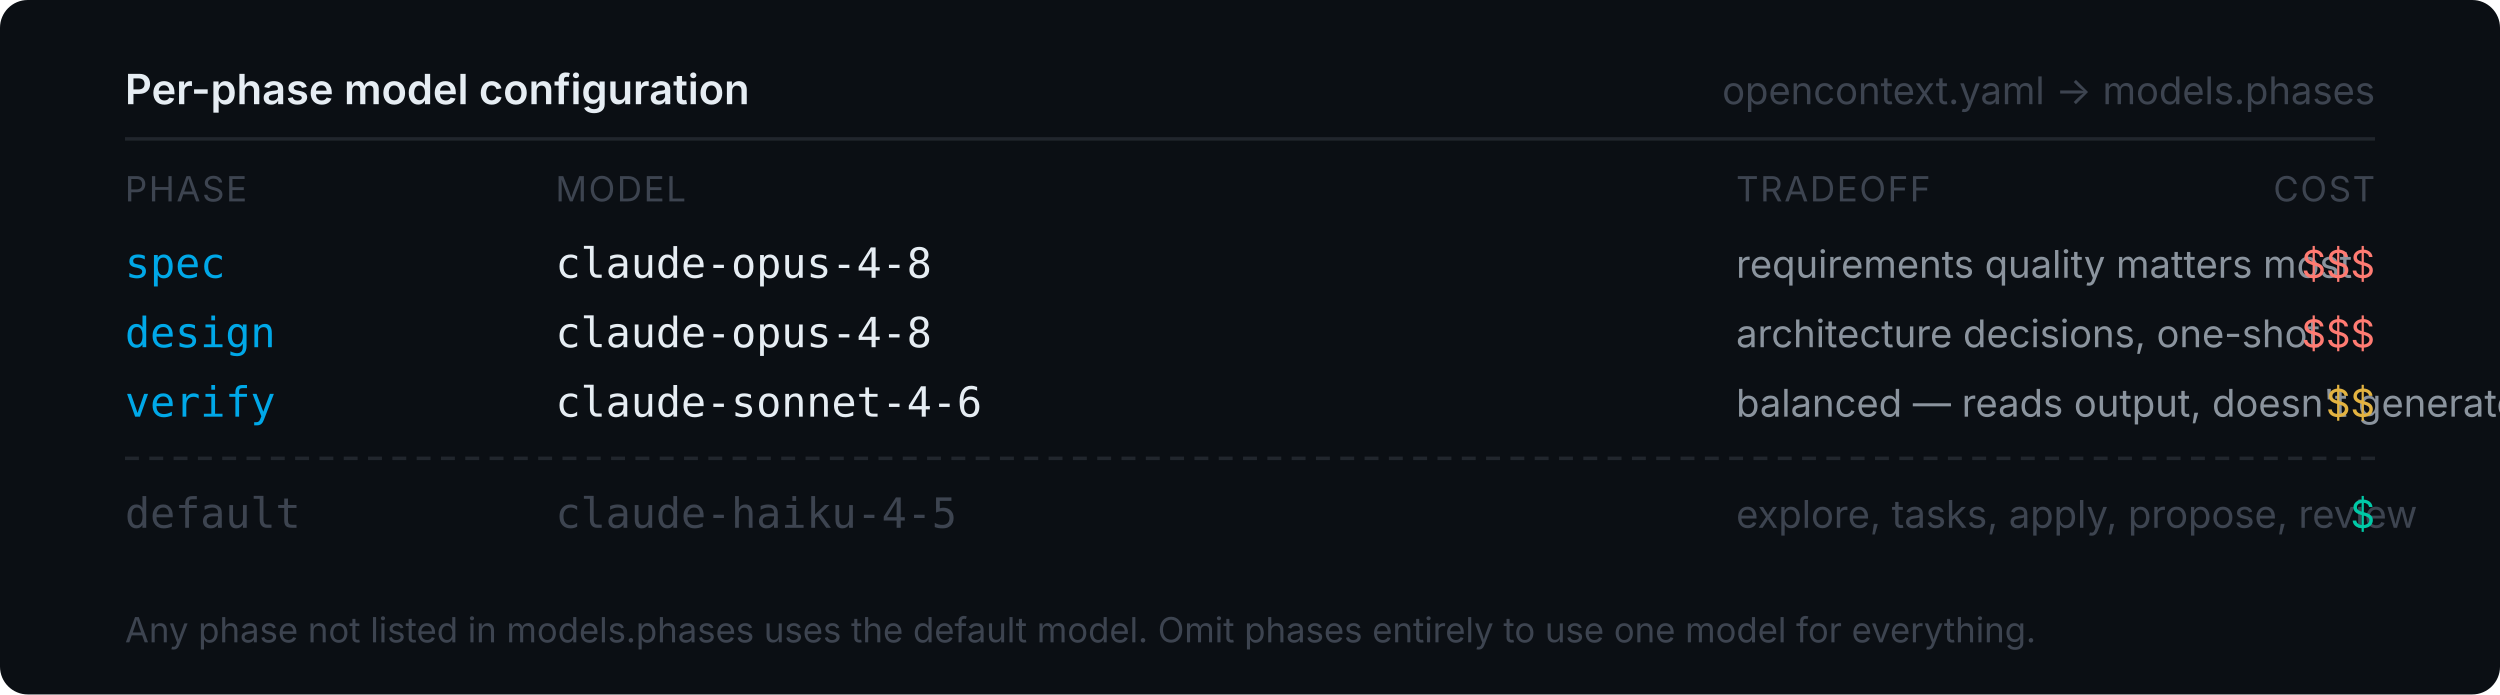
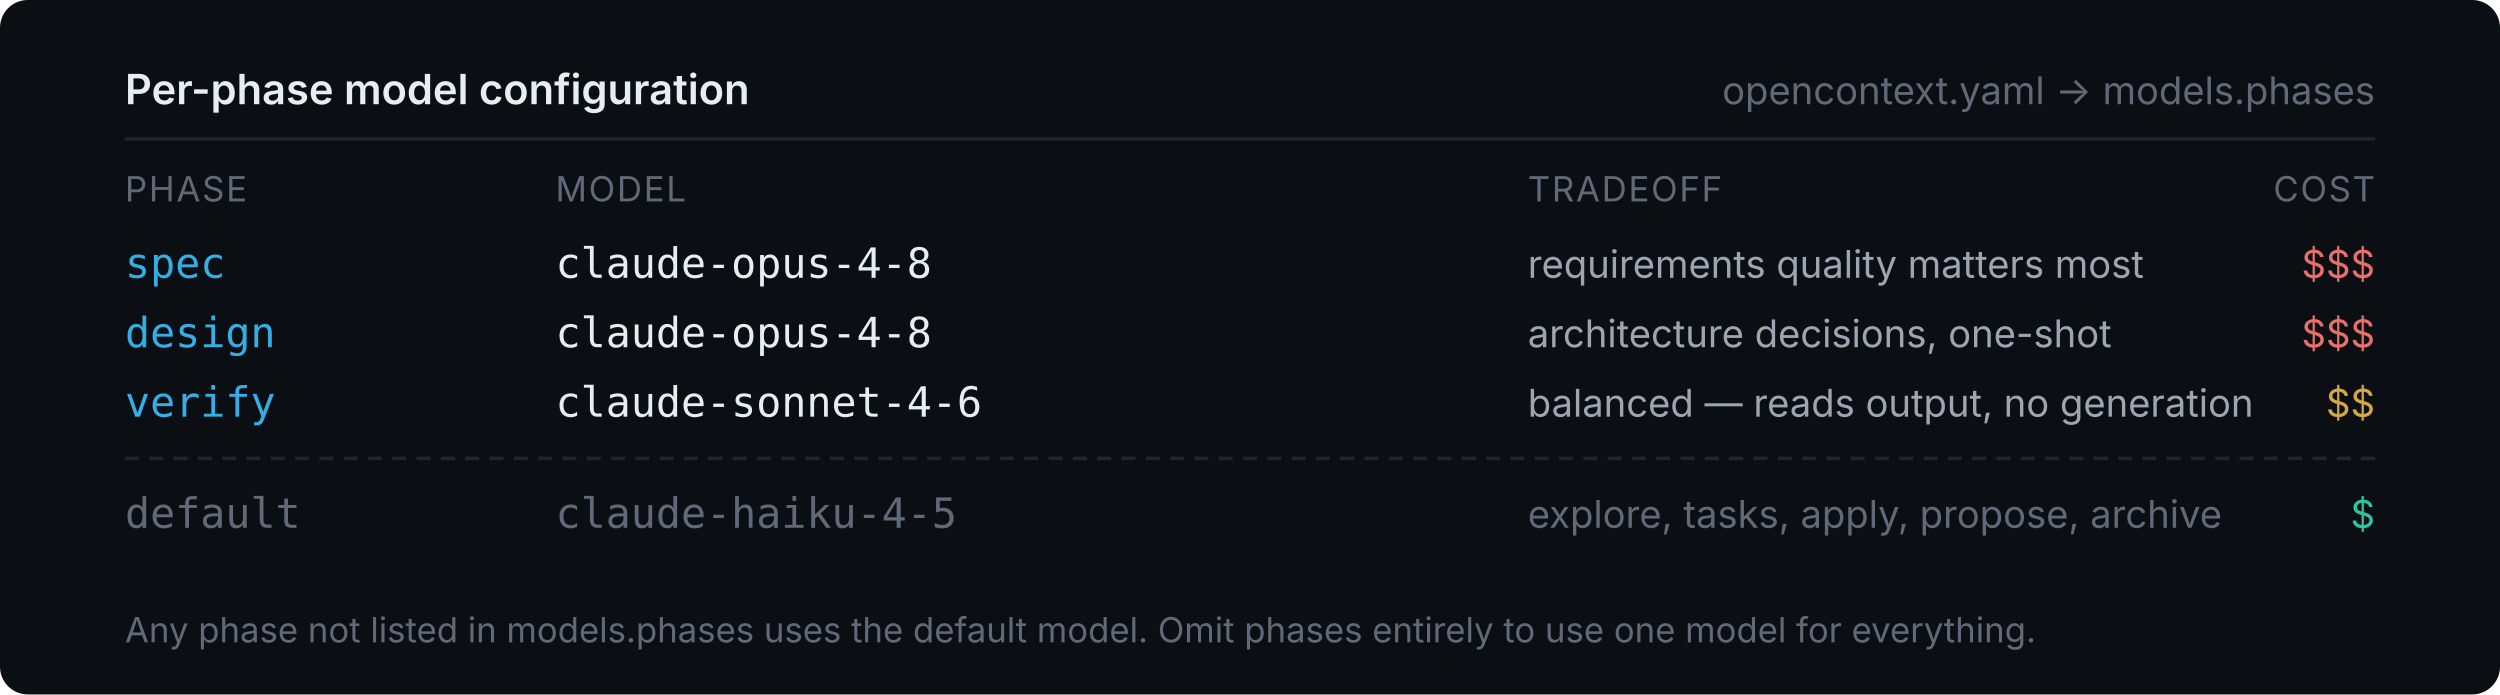
<svg xmlns="http://www.w3.org/2000/svg" viewBox="0 0 720 200" width="720" height="200" role="img" aria-label="Per-phase model configuration: assign different LLM models per SDD phase to balance cost vs quality">
  <rect width="720" height="200" rx="8" fill="#0B0F14" />
  <text x="36" y="30" font-family="-apple-system,BlinkMacSystemFont,'Segoe UI',sans-serif" font-size="12" font-weight="600" fill="#E6EDF3">Per-phase model configuration</text>
-   <text x="684" y="30" text-anchor="end" font-family="-apple-system,BlinkMacSystemFont,'Segoe UI',sans-serif" font-size="11" fill="#3D4450">opencontext.yaml → models.phases</text>
+   <text x="684" y="30" text-anchor="end" font-family="-apple-system,BlinkMacSystemFont,'Segoe UI',sans-serif" font-size="11" fill="#606978">opencontext.yaml → models.phases</text>
  <line x1="36" y1="40" x2="684" y2="40" stroke="#21262D" stroke-width="1" />
-   <text x="36" y="58" font-family="-apple-system,BlinkMacSystemFont,'Segoe UI',sans-serif" font-size="10" fill="#3D4450" letter-spacing="0.5">PHASE</text>
-   <text x="160" y="58" font-family="-apple-system,BlinkMacSystemFont,'Segoe UI',sans-serif" font-size="10" fill="#3D4450" letter-spacing="0.5">MODEL</text>
-   <text x="500" y="58" font-family="-apple-system,BlinkMacSystemFont,'Segoe UI',sans-serif" font-size="10" fill="#3D4450" letter-spacing="0.5">TRADEOFF</text>
-   <text x="684" y="58" text-anchor="end" font-family="-apple-system,BlinkMacSystemFont,'Segoe UI',sans-serif" font-size="10" fill="#3D4450" letter-spacing="0.5">COST</text>
-   <text x="36" y="80" font-family="'JetBrains Mono','Cascadia Code',Consolas,monospace" font-size="12" fill="#00A8E8">spec</text>
+   <text x="36" y="58" font-family="-apple-system,BlinkMacSystemFont,'Segoe UI',sans-serif" font-size="10" fill="#606978" letter-spacing="0.5">PHASE</text>
+   <text x="160" y="58" font-family="-apple-system,BlinkMacSystemFont,'Segoe UI',sans-serif" font-size="10" fill="#606978" letter-spacing="0.5">MODEL</text>
+   <text x="440" y="58" font-family="-apple-system,BlinkMacSystemFont,'Segoe UI',sans-serif" font-size="10" fill="#606978" letter-spacing="0.5">TRADEOFF</text>
+   <text x="684" y="58" text-anchor="end" font-family="-apple-system,BlinkMacSystemFont,'Segoe UI',sans-serif" font-size="10" fill="#606978" letter-spacing="0.5">COST</text>
+   <text x="36" y="80" font-family="'JetBrains Mono','Cascadia Code',Consolas,monospace" font-size="12" fill="#35ADE5">spec</text>
  <text x="160" y="80" font-family="'JetBrains Mono','Cascadia Code',Consolas,monospace" font-size="12" fill="#E6EDF3">claude-opus-4-8</text>
-   <text x="500" y="80" font-family="-apple-system,BlinkMacSystemFont,'Segoe UI',sans-serif" font-size="11" fill="#8B949E">requirements quality matters most</text>
-   <text x="684" y="80" text-anchor="end" font-family="-apple-system,BlinkMacSystemFont,'Segoe UI',sans-serif" font-size="11" fill="#FF7B72">$$$</text>
-   <text x="36" y="100" font-family="'JetBrains Mono','Cascadia Code',Consolas,monospace" font-size="12" fill="#00A8E8">design</text>
+   <text x="440" y="80" font-family="-apple-system,BlinkMacSystemFont,'Segoe UI',sans-serif" font-size="11" fill="#9DA6B0">requirements quality matters most</text>
+   <text x="684" y="80" text-anchor="end" font-family="-apple-system,BlinkMacSystemFont,'Segoe UI',sans-serif" font-size="11" fill="#E8706A">$$$</text>
+   <text x="36" y="100" font-family="'JetBrains Mono','Cascadia Code',Consolas,monospace" font-size="12" fill="#35ADE5">design</text>
  <text x="160" y="100" font-family="'JetBrains Mono','Cascadia Code',Consolas,monospace" font-size="12" fill="#E6EDF3">claude-opus-4-8</text>
-   <text x="500" y="100" font-family="-apple-system,BlinkMacSystemFont,'Segoe UI',sans-serif" font-size="11" fill="#8B949E">architecture decisions, one-shot</text>
-   <text x="684" y="100" text-anchor="end" font-family="-apple-system,BlinkMacSystemFont,'Segoe UI',sans-serif" font-size="11" fill="#FF7B72">$$$</text>
-   <text x="36" y="120" font-family="'JetBrains Mono','Cascadia Code',Consolas,monospace" font-size="12" fill="#00A8E8">verify</text>
+   <text x="440" y="100" font-family="-apple-system,BlinkMacSystemFont,'Segoe UI',sans-serif" font-size="11" fill="#9DA6B0">architecture decisions, one-shot</text>
+   <text x="684" y="100" text-anchor="end" font-family="-apple-system,BlinkMacSystemFont,'Segoe UI',sans-serif" font-size="11" fill="#E8706A">$$$</text>
+   <text x="36" y="120" font-family="'JetBrains Mono','Cascadia Code',Consolas,monospace" font-size="12" fill="#35ADE5">verify</text>
  <text x="160" y="120" font-family="'JetBrains Mono','Cascadia Code',Consolas,monospace" font-size="12" fill="#E6EDF3">claude-sonnet-4-6</text>
-   <text x="500" y="120" font-family="-apple-system,BlinkMacSystemFont,'Segoe UI',sans-serif" font-size="11" fill="#8B949E">balanced — reads output, doesn't generate</text>
-   <text x="684" y="120" text-anchor="end" font-family="-apple-system,BlinkMacSystemFont,'Segoe UI',sans-serif" font-size="11" fill="#E3B341">$$</text>
+   <text x="440" y="120" font-family="-apple-system,BlinkMacSystemFont,'Segoe UI',sans-serif" font-size="11" fill="#9DA6B0">balanced — reads output, no generation</text>
+   <text x="684" y="120" text-anchor="end" font-family="-apple-system,BlinkMacSystemFont,'Segoe UI',sans-serif" font-size="11" fill="#D4A840">$$</text>
  <line x1="36" y1="132" x2="684" y2="132" stroke="#21262D" stroke-width="1" stroke-dasharray="4 3" />
-   <text x="36" y="152" font-family="'JetBrains Mono','Cascadia Code',Consolas,monospace" font-size="12" fill="#3D4450">default</text>
-   <text x="160" y="152" font-family="'JetBrains Mono','Cascadia Code',Consolas,monospace" font-size="12" fill="#3D4450">claude-haiku-4-5</text>
-   <text x="500" y="152" font-family="-apple-system,BlinkMacSystemFont,'Segoe UI',sans-serif" font-size="11" fill="#3D4450">explore, tasks, apply, propose, review</text>
-   <text x="684" y="152" text-anchor="end" font-family="-apple-system,BlinkMacSystemFont,'Segoe UI',sans-serif" font-size="11" fill="#00C9A7">$</text>
-   <text x="36" y="185" font-family="-apple-system,BlinkMacSystemFont,'Segoe UI',sans-serif" font-size="10" fill="#3D4450">Any phase not listed in models.phases uses the default model.  Omit phases entirely to use one model for everything.</text>
+   <text x="36" y="152" font-family="'JetBrains Mono','Cascadia Code',Consolas,monospace" font-size="12" fill="#606978">default</text>
+   <text x="160" y="152" font-family="'JetBrains Mono','Cascadia Code',Consolas,monospace" font-size="12" fill="#606978">claude-haiku-4-5</text>
+   <text x="440" y="152" font-family="-apple-system,BlinkMacSystemFont,'Segoe UI',sans-serif" font-size="11" fill="#606978">explore, tasks, apply, propose, archive</text>
+   <text x="684" y="152" text-anchor="end" font-family="-apple-system,BlinkMacSystemFont,'Segoe UI',sans-serif" font-size="11" fill="#2DC4A4">$</text>
+   <text x="36" y="185" font-family="-apple-system,BlinkMacSystemFont,'Segoe UI',sans-serif" font-size="10" fill="#606978">Any phase not listed in models.phases uses the default model.  Omit phases entirely to use one model for everything.</text>
</svg>
